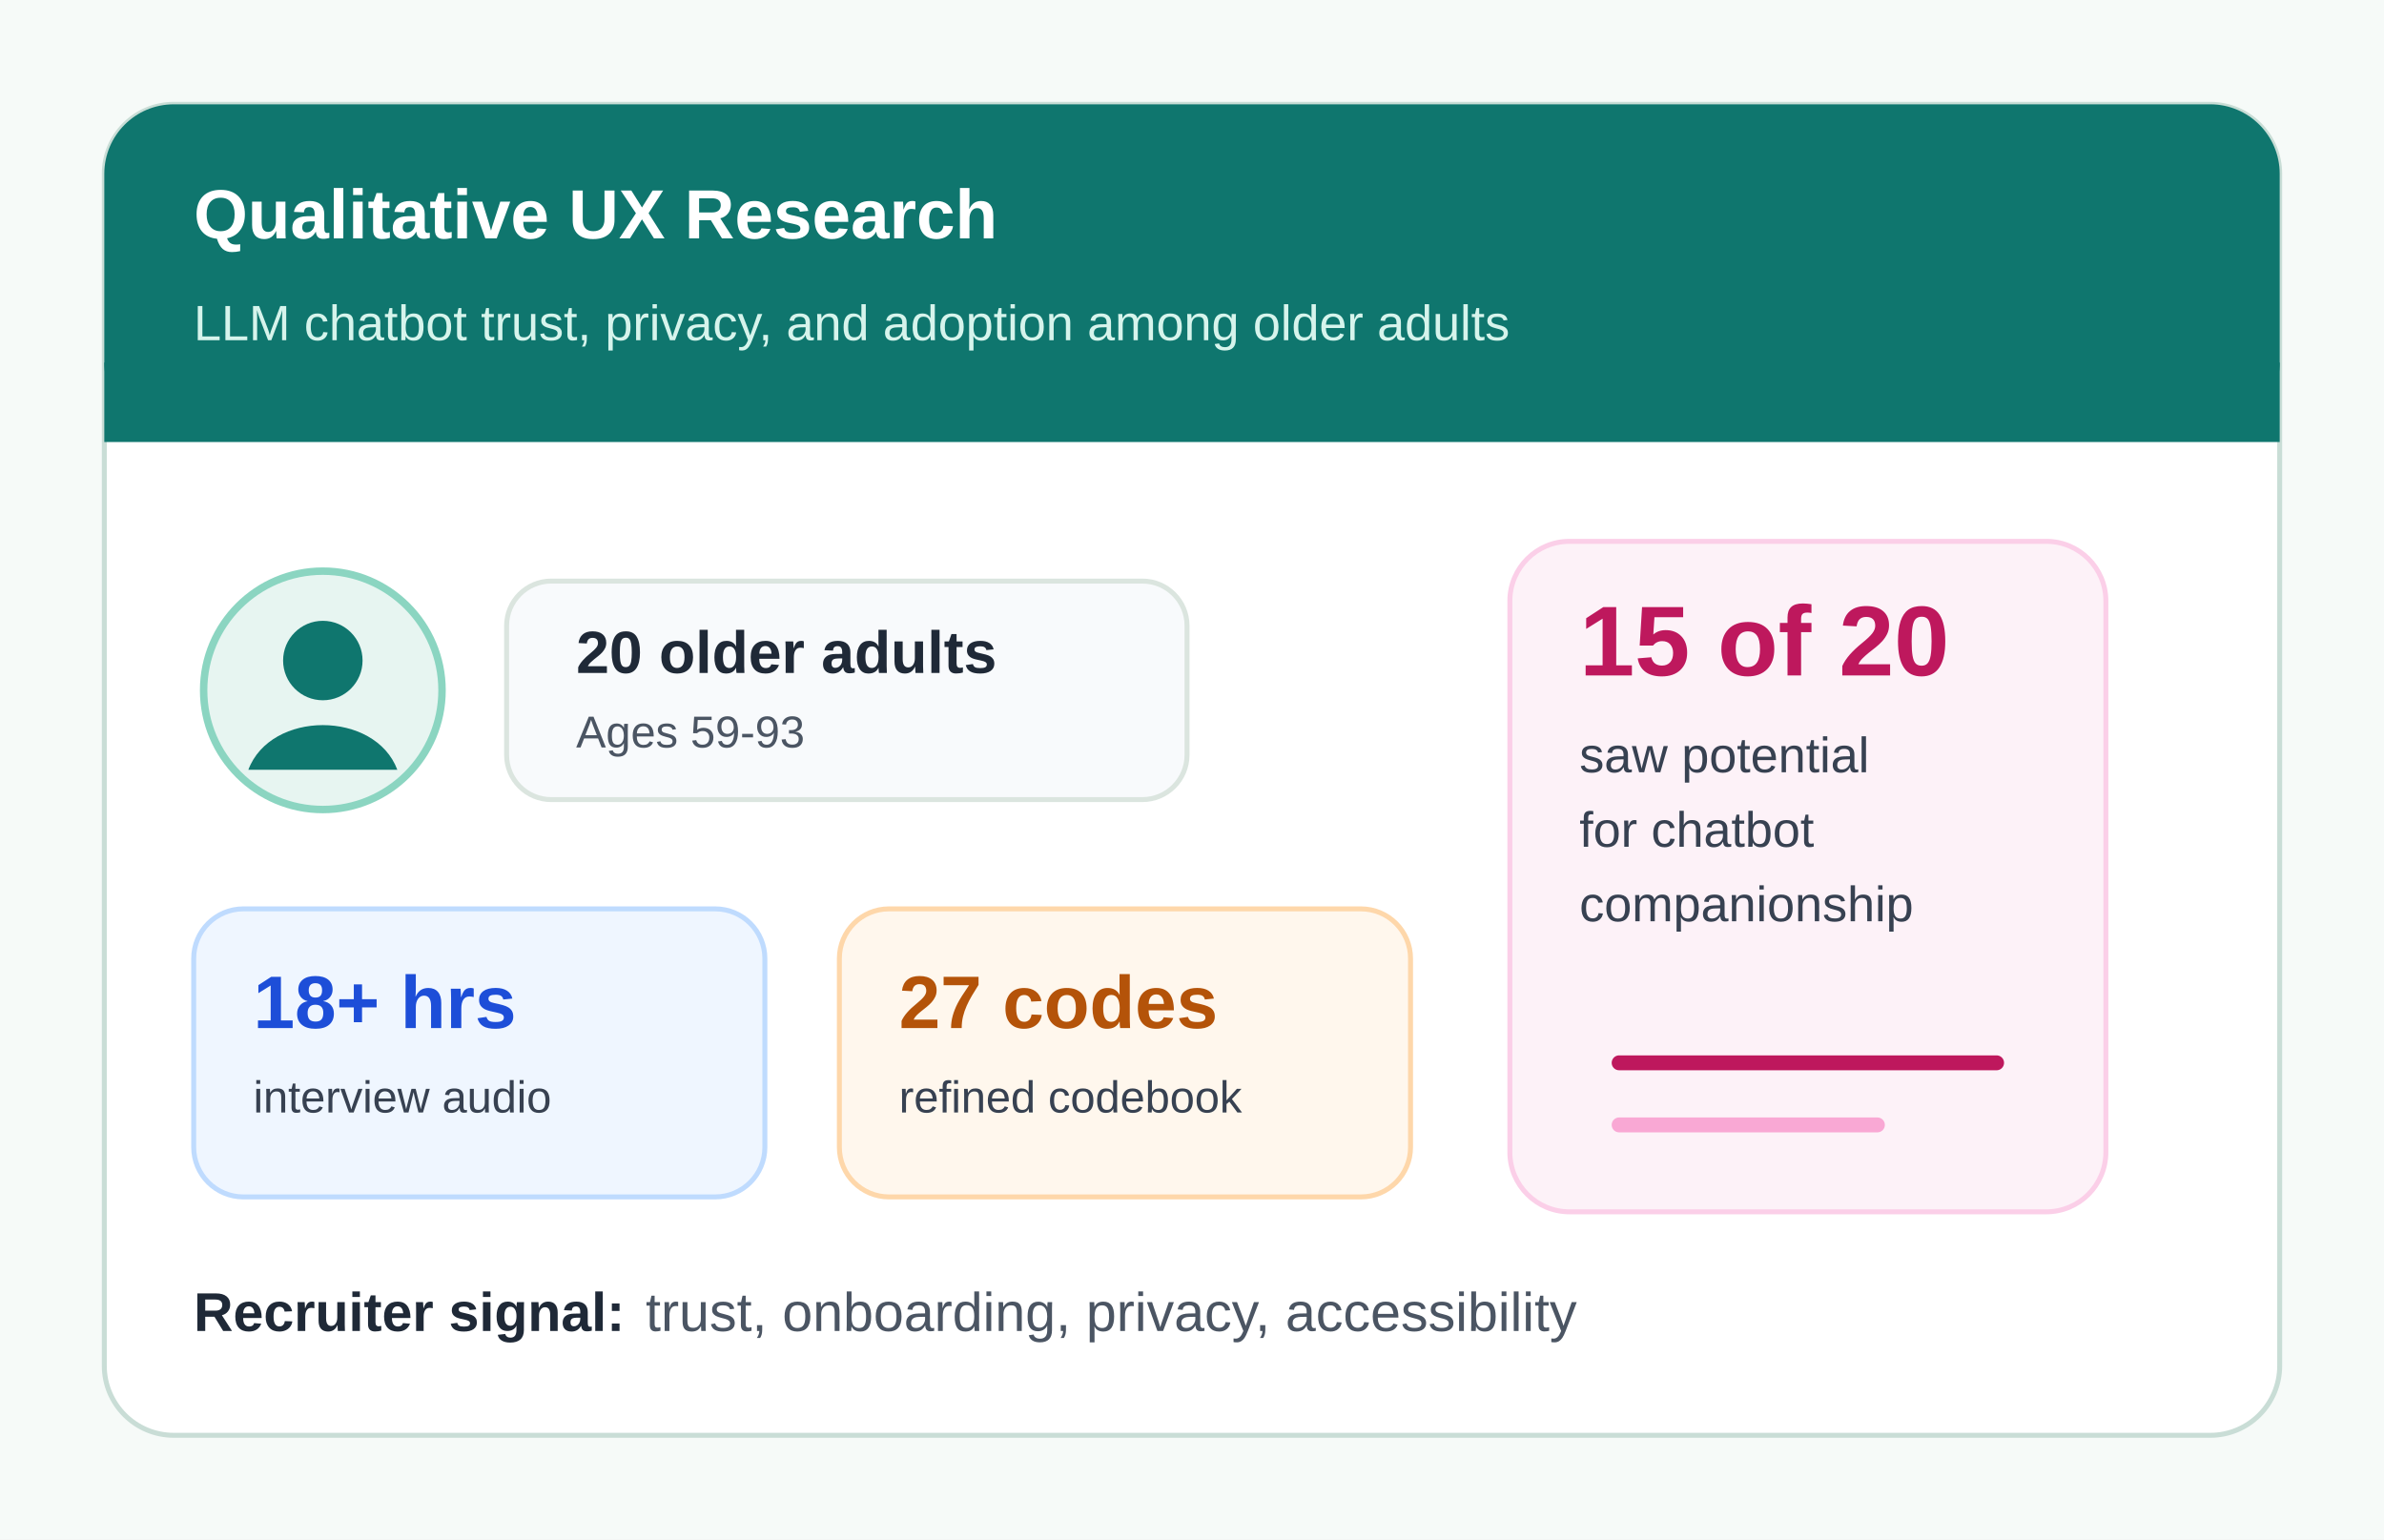
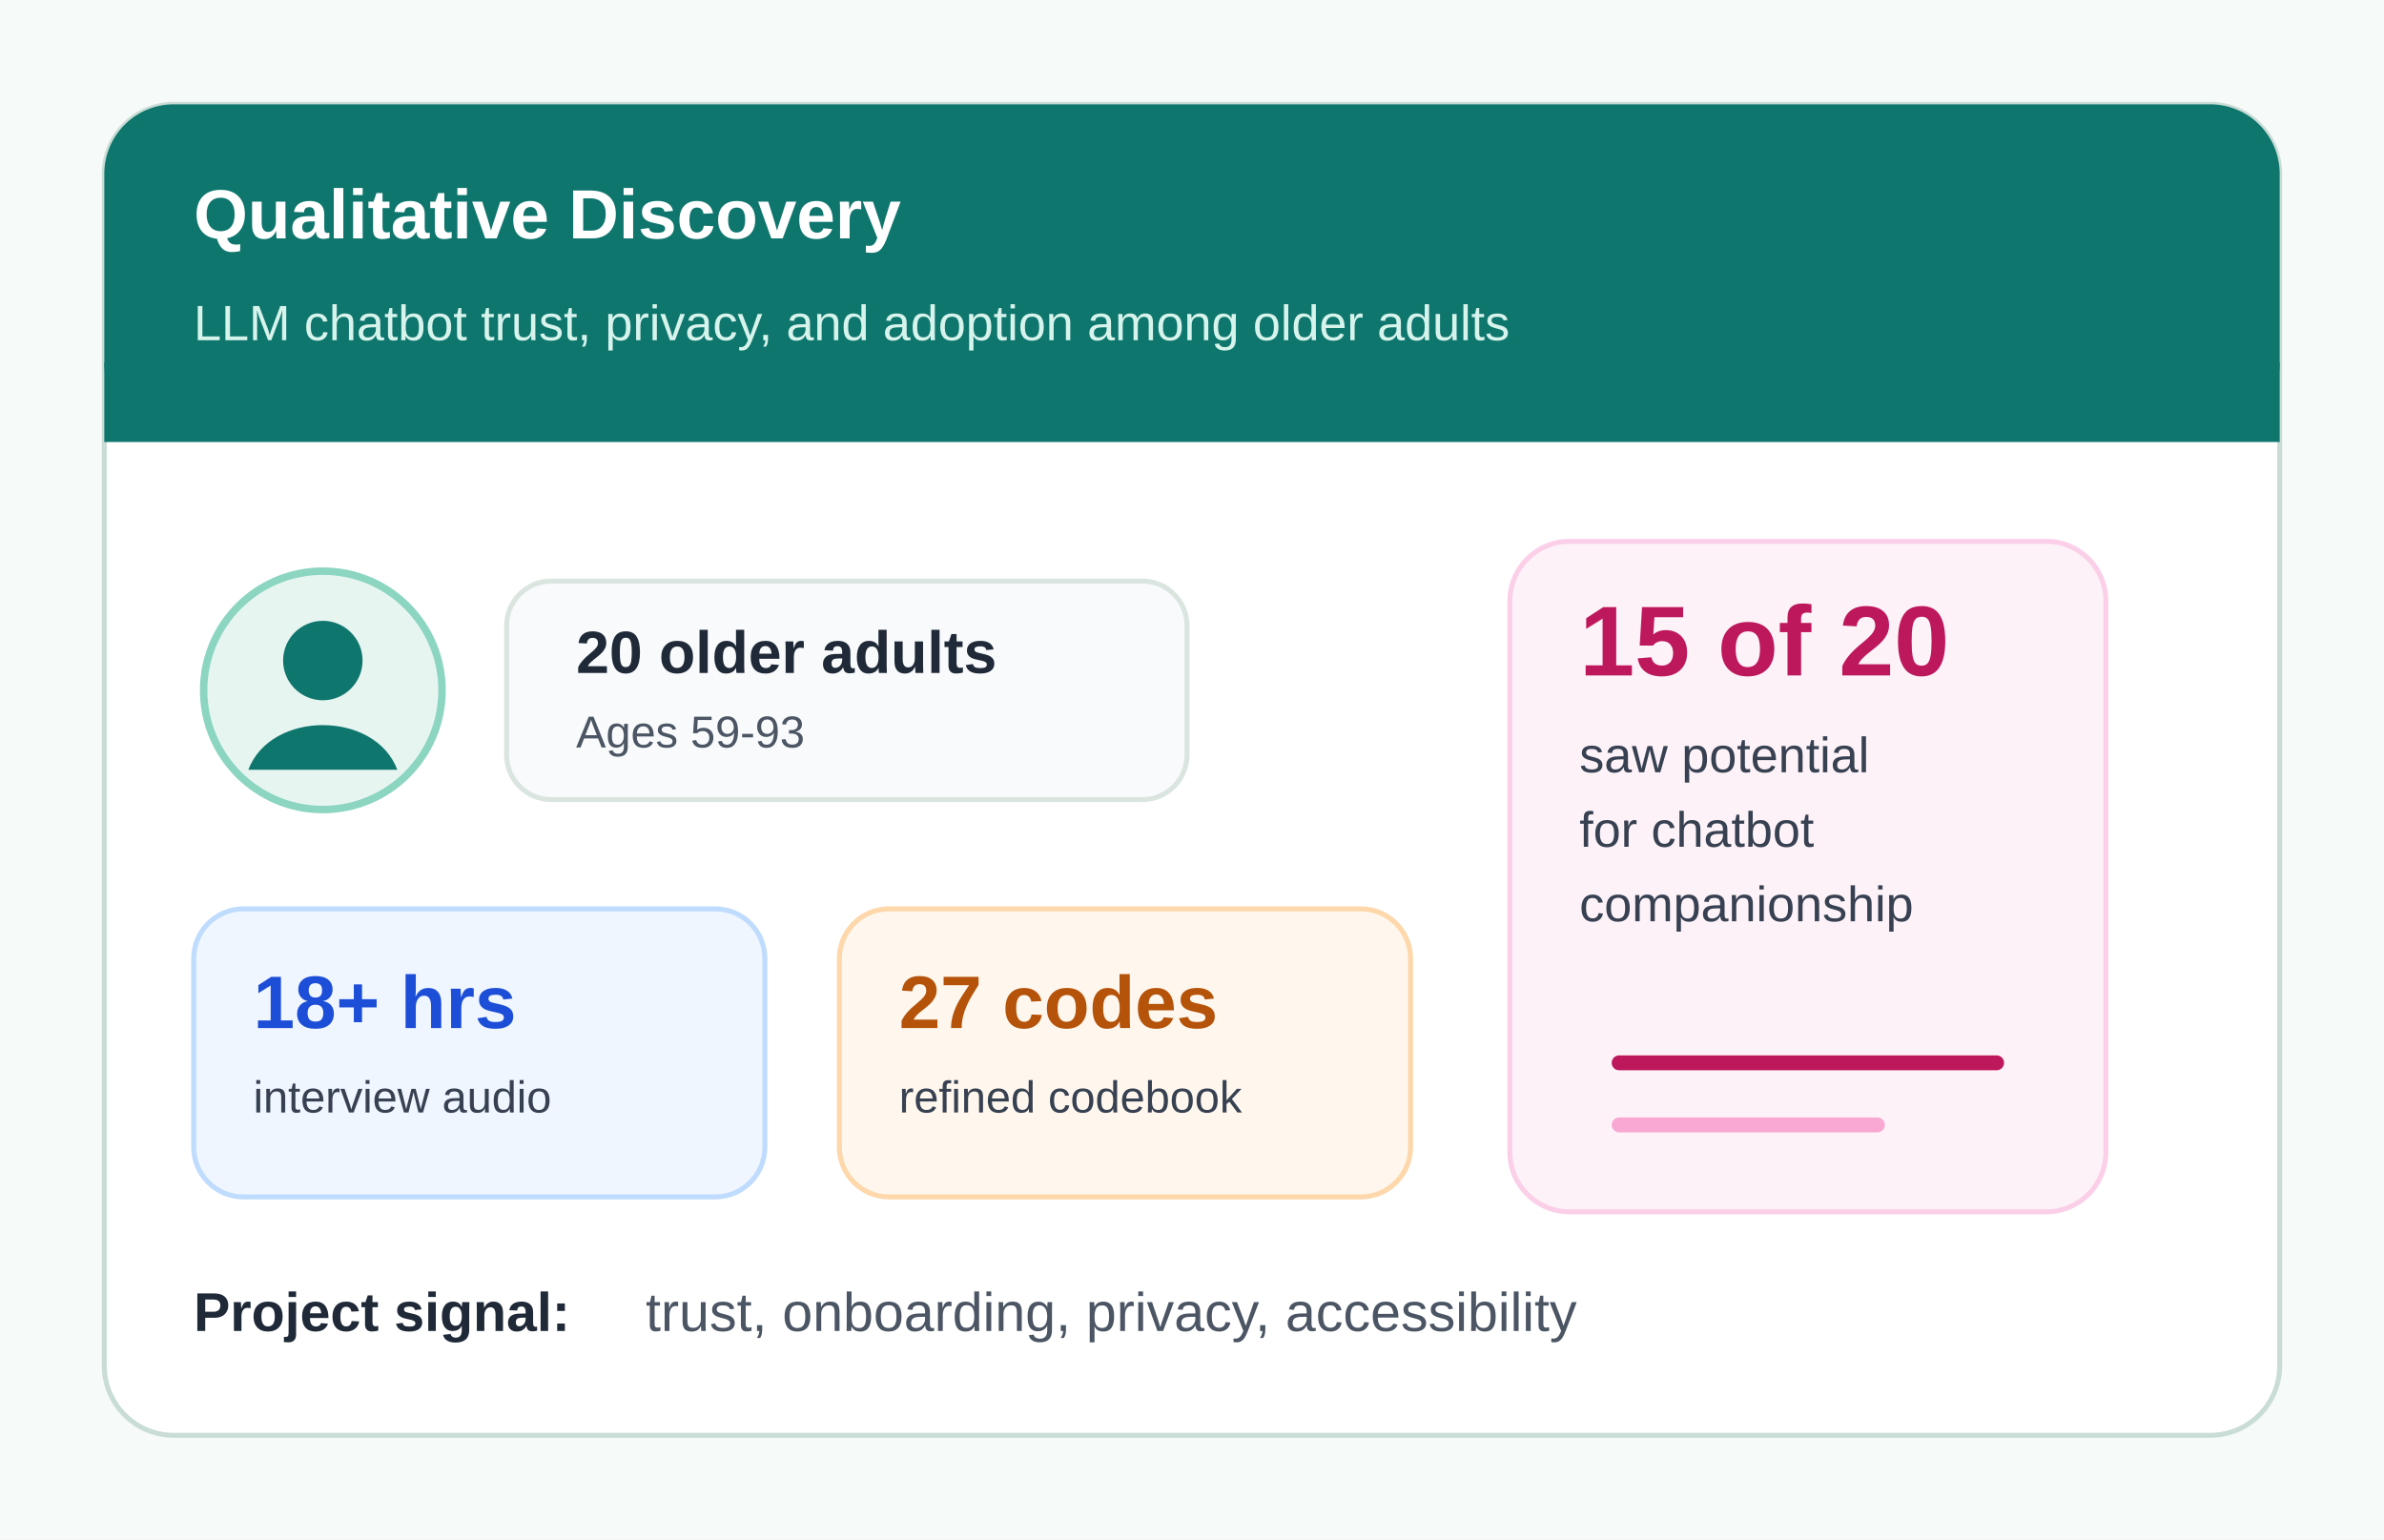
<svg xmlns="http://www.w3.org/2000/svg" viewBox="0 0 960 620" role="img" aria-labelledby="title desc">
  <rect width="960" height="620" fill="#f6faf8" />
  <rect x="42" y="42" width="876" height="536" rx="28" fill="#ffffff" stroke="#c9ddd6" stroke-width="2" />
  <rect x="42" y="42" width="876" height="132" rx="28" fill="#0f766e" />
  <path d="M42 146h876v32H42z" fill="#0f766e" />
-   <text x="78" y="96" fill="#ffffff" font-family="Segoe UI, Arial, sans-serif" font-size="28" font-weight="700">Qualitative UX Research</text>
+   <text x="78" y="96" fill="#ffffff" font-family="Segoe UI, Arial, sans-serif" font-size="28" font-weight="700">Qualitative Discovery</text>
  <text x="78" y="137" fill="#d6f4ec" font-family="Segoe UI, Arial, sans-serif" font-size="20">LLM chatbot trust, privacy, and adoption among older adults</text>
  <g transform="translate(78 226)">
    <circle cx="52" cy="52" r="48" fill="#e7f5f1" stroke="#8bd5c1" stroke-width="3" />
    <circle cx="52" cy="40" r="16" fill="#0f766e" />
    <path d="M22 84c9-24 51-24 60 0" fill="#0f766e" />
    <rect x="126" y="8" width="274" height="88" rx="18" fill="#f8fafc" stroke="#dbe5df" stroke-width="2" />
    <text x="154" y="45" fill="#1f2937" font-family="Segoe UI, Arial, sans-serif" font-size="24" font-weight="700">20 older adults</text>
    <text x="154" y="75" fill="#4b5563" font-family="Segoe UI, Arial, sans-serif" font-size="18">Ages 59-93</text>
  </g>
  <g transform="translate(78 366)">
    <rect width="230" height="116" rx="20" fill="#eff6ff" stroke="#bfdbfe" stroke-width="2" />
    <text x="24" y="48" fill="#1d4ed8" font-family="Segoe UI, Arial, sans-serif" font-size="30" font-weight="800">18+ hrs</text>
    <text x="24" y="82" fill="#374151" font-family="Segoe UI, Arial, sans-serif" font-size="18">interview audio</text>
  </g>
  <g transform="translate(338 366)">
    <rect width="230" height="116" rx="20" fill="#fff7ed" stroke="#fed7aa" stroke-width="2" />
    <text x="24" y="48" fill="#b45309" font-family="Segoe UI, Arial, sans-serif" font-size="30" font-weight="800">27 codes</text>
    <text x="24" y="82" fill="#374151" font-family="Segoe UI, Arial, sans-serif" font-size="18">refined codebook</text>
  </g>
  <g transform="translate(608 218)">
    <rect width="240" height="270" rx="24" fill="#fdf2f8" stroke="#fbcfe8" stroke-width="2" />
    <text x="28" y="54" fill="#be185d" font-family="Segoe UI, Arial, sans-serif" font-size="40" font-weight="800">15 of 20</text>
    <text x="28" y="93" fill="#374151" font-family="Segoe UI, Arial, sans-serif" font-size="20">saw potential</text>
    <text x="28" y="123" fill="#374151" font-family="Segoe UI, Arial, sans-serif" font-size="20">for chatbot</text>
    <text x="28" y="153" fill="#374151" font-family="Segoe UI, Arial, sans-serif" font-size="20">companionship</text>
    <path d="M44 210h152" stroke="#be185d" stroke-width="6" stroke-linecap="round" />
    <path d="M44 235h104" stroke="#f9a8d4" stroke-width="6" stroke-linecap="round" />
  </g>
-   <text x="78" y="536" fill="#1f2937" font-family="Segoe UI, Arial, sans-serif" font-size="22" font-weight="700">Recruiter signal:</text>
+   <text x="78" y="536" fill="#1f2937" font-family="Segoe UI, Arial, sans-serif" font-size="22" font-weight="700">Project signal:</text>
  <text x="260" y="536" fill="#4b5563" font-family="Segoe UI, Arial, sans-serif" font-size="22">trust, onboarding, privacy, accessibility</text>
</svg>
